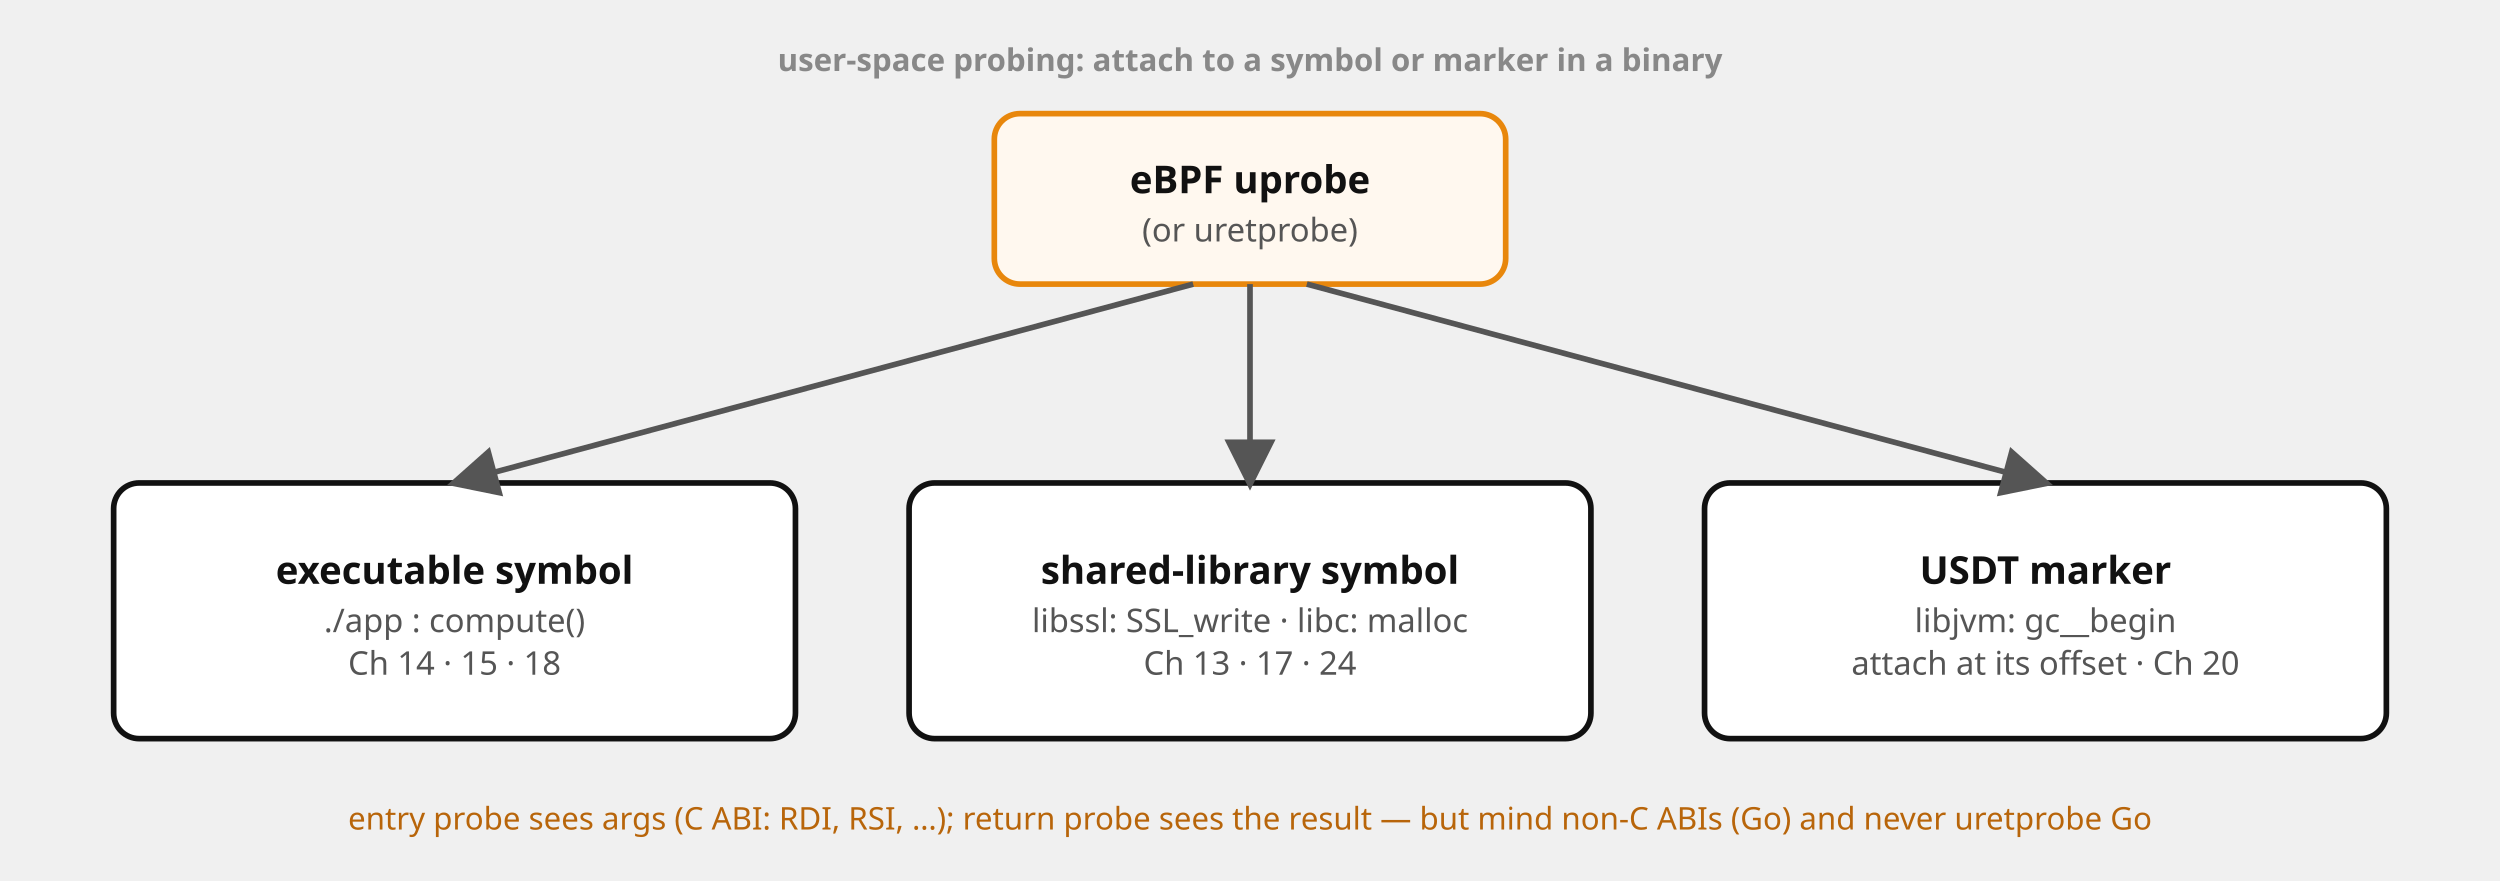
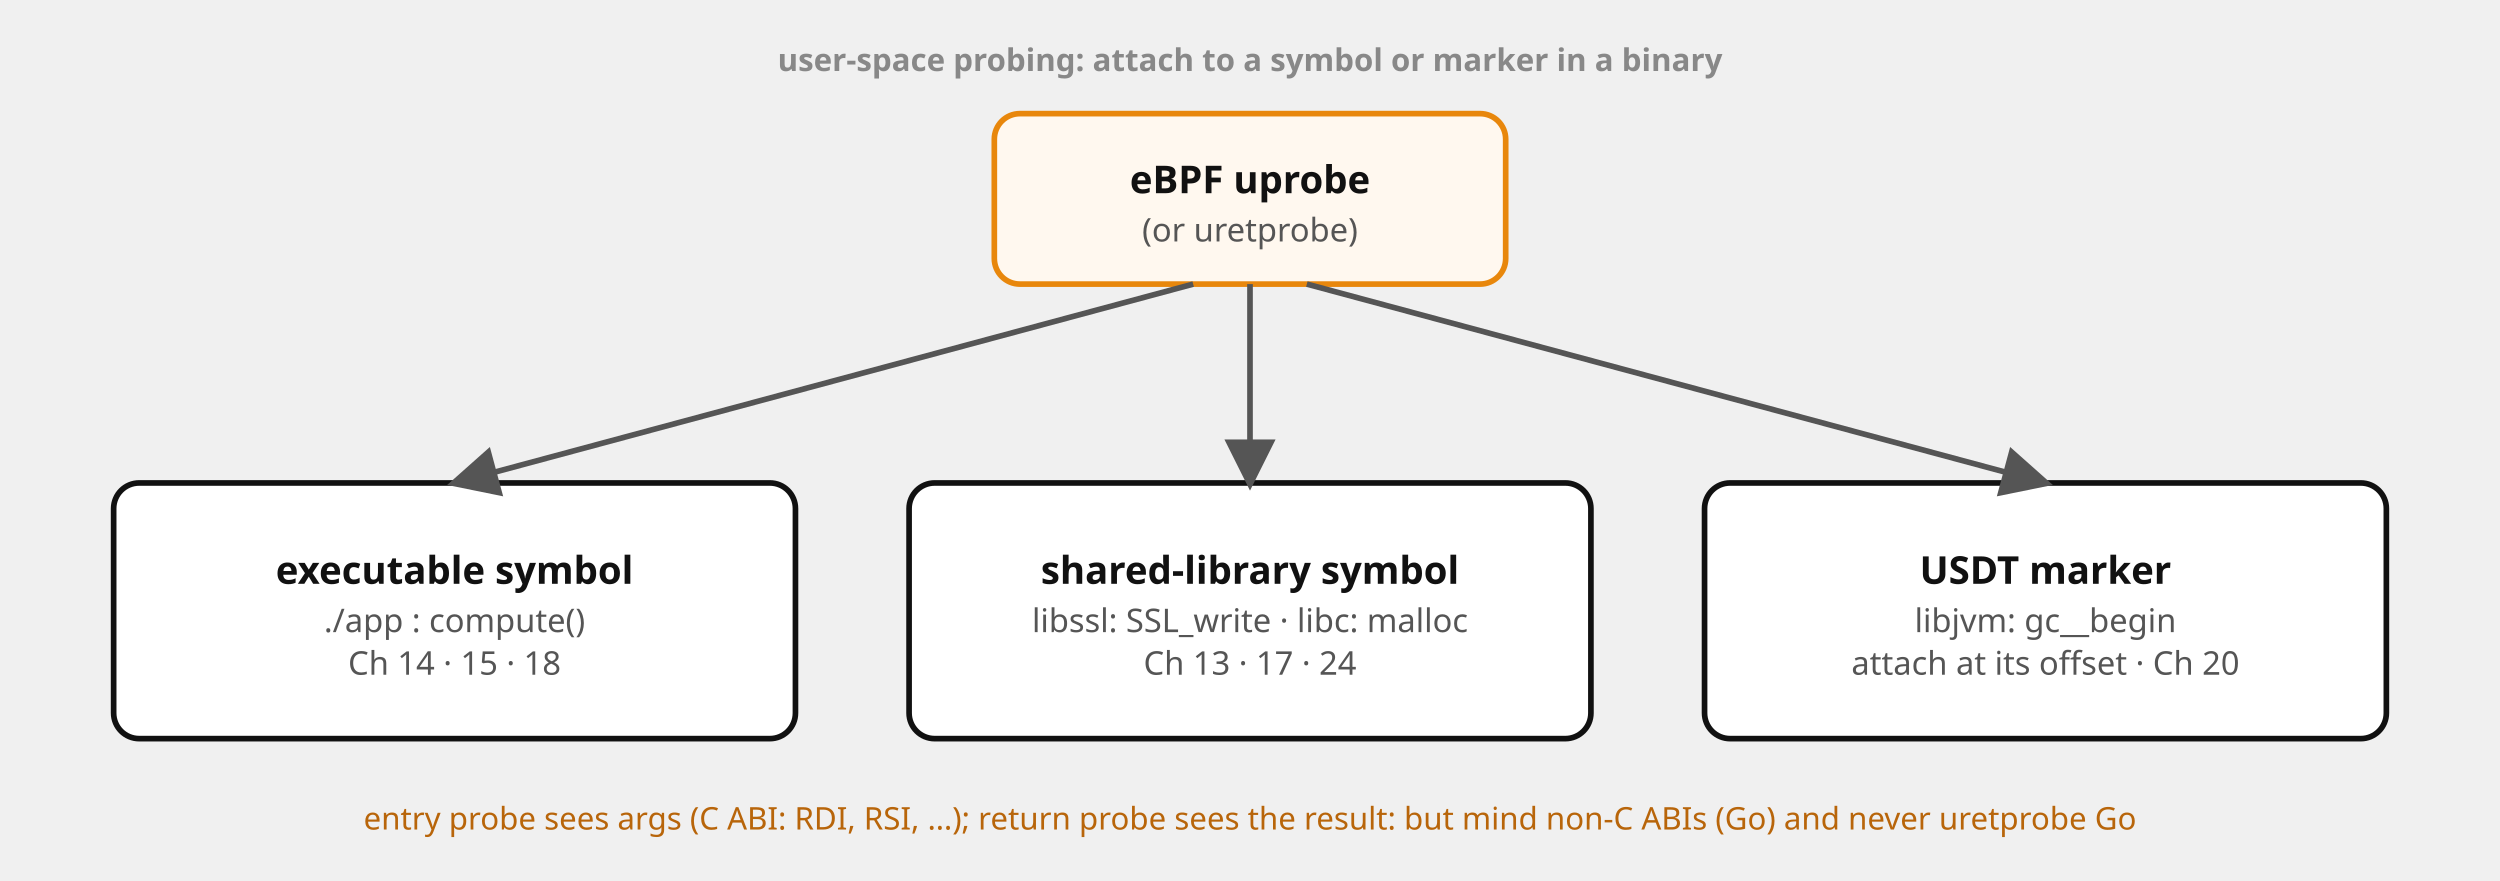
<svg xmlns="http://www.w3.org/2000/svg" viewBox="0 0 880 310" font-family="'Red Hat Text', system-ui, sans-serif" role="img">
  <defs>
    <marker id="a" viewBox="0 0 10 10" refX="8.5" refY="5" markerWidth="9" markerHeight="9" orient="auto-start-reverse">
      <path d="M0,0 L10,5 L0,10 z" fill="#555" />
    </marker>
    <marker id="am" viewBox="0 0 10 10" refX="8.5" refY="5" markerWidth="9" markerHeight="9" orient="auto-start-reverse">
      <path d="M0,0 L10,5 L0,10 z" fill="#b8650a" />
    </marker>
  </defs>
  <rect x="350" y="40" width="180" height="60" rx="9" fill="#fff8ef" stroke="#e8870c" stroke-width="2" />
  <text x="440.0" y="68.0" font-size="13.5" font-weight="700" fill="#111111" text-anchor="middle">eBPF uprobe</text>
  <text x="440.0" y="85.0" font-size="11.5" fill="#555555" text-anchor="middle">(or uretprobe)</text>
  <rect x="40" y="170" width="240" height="90" rx="9" fill="#ffffff" stroke="#111111" stroke-width="2" />
  <text x="160.0" y="205.5" font-size="13.5" font-weight="700" fill="#111111" text-anchor="middle">executable symbol</text>
  <text x="160.0" y="222.5" font-size="11.5" fill="#555555" text-anchor="middle">./app : compute()</text>
  <text x="160.0" y="237.5" font-size="11.5" fill="#555555" text-anchor="middle">Ch 14 · 15 · 18</text>
  <rect x="320" y="170" width="240" height="90" rx="9" fill="#ffffff" stroke="#111111" stroke-width="2" />
  <text x="440.0" y="205.5" font-size="13.5" font-weight="700" fill="#111111" text-anchor="middle">shared-library symbol</text>
  <text x="440.0" y="222.5" font-size="11.5" fill="#555555" text-anchor="middle">libssl: SSL_write · libc: malloc</text>
  <text x="440.0" y="237.5" font-size="11.5" fill="#555555" text-anchor="middle">Ch 13 · 17 · 24</text>
  <rect x="600" y="170" width="240" height="90" rx="9" fill="#ffffff" stroke="#111111" stroke-width="2" />
  <text x="720.0" y="205.5" font-size="13.5" font-weight="700" fill="#111111" text-anchor="middle">USDT marker</text>
  <text x="720.0" y="222.5" font-size="11.5" fill="#555555" text-anchor="middle">libjvm: gc__begin</text>
  <text x="720.0" y="237.5" font-size="11.5" fill="#555555" text-anchor="middle">attach at its offset · Ch 20</text>
  <text x="440" y="25" font-size="11" fill="#888" text-anchor="middle" font-weight="700">user-space probing: attach to a symbol or marker in a binary</text>
-   <text x="440" y="292" font-size="11" fill="#b8650a" text-anchor="middle">entry probe sees args (C ABI: RDI, RSI, …); return probe sees the result — but mind non-C ABIs (Go) and never uretprobe Go</text>
+   <text x="440" y="292" font-size="11" fill="#b8650a" text-anchor="middle">entry probe sees args (C ABI: RDI, RSI, …); return probe sees the result: but mind non-C ABIs (Go) and never uretprobe Go</text>
  <path d="M420,100 L160,170" fill="none" stroke="#555" stroke-width="2" marker-end="url(#a)" />
  <path d="M440,100 L440,170" fill="none" stroke="#555" stroke-width="2" marker-end="url(#a)" />
  <path d="M460,100 L720,170" fill="none" stroke="#555" stroke-width="2" marker-end="url(#a)" />
</svg>
